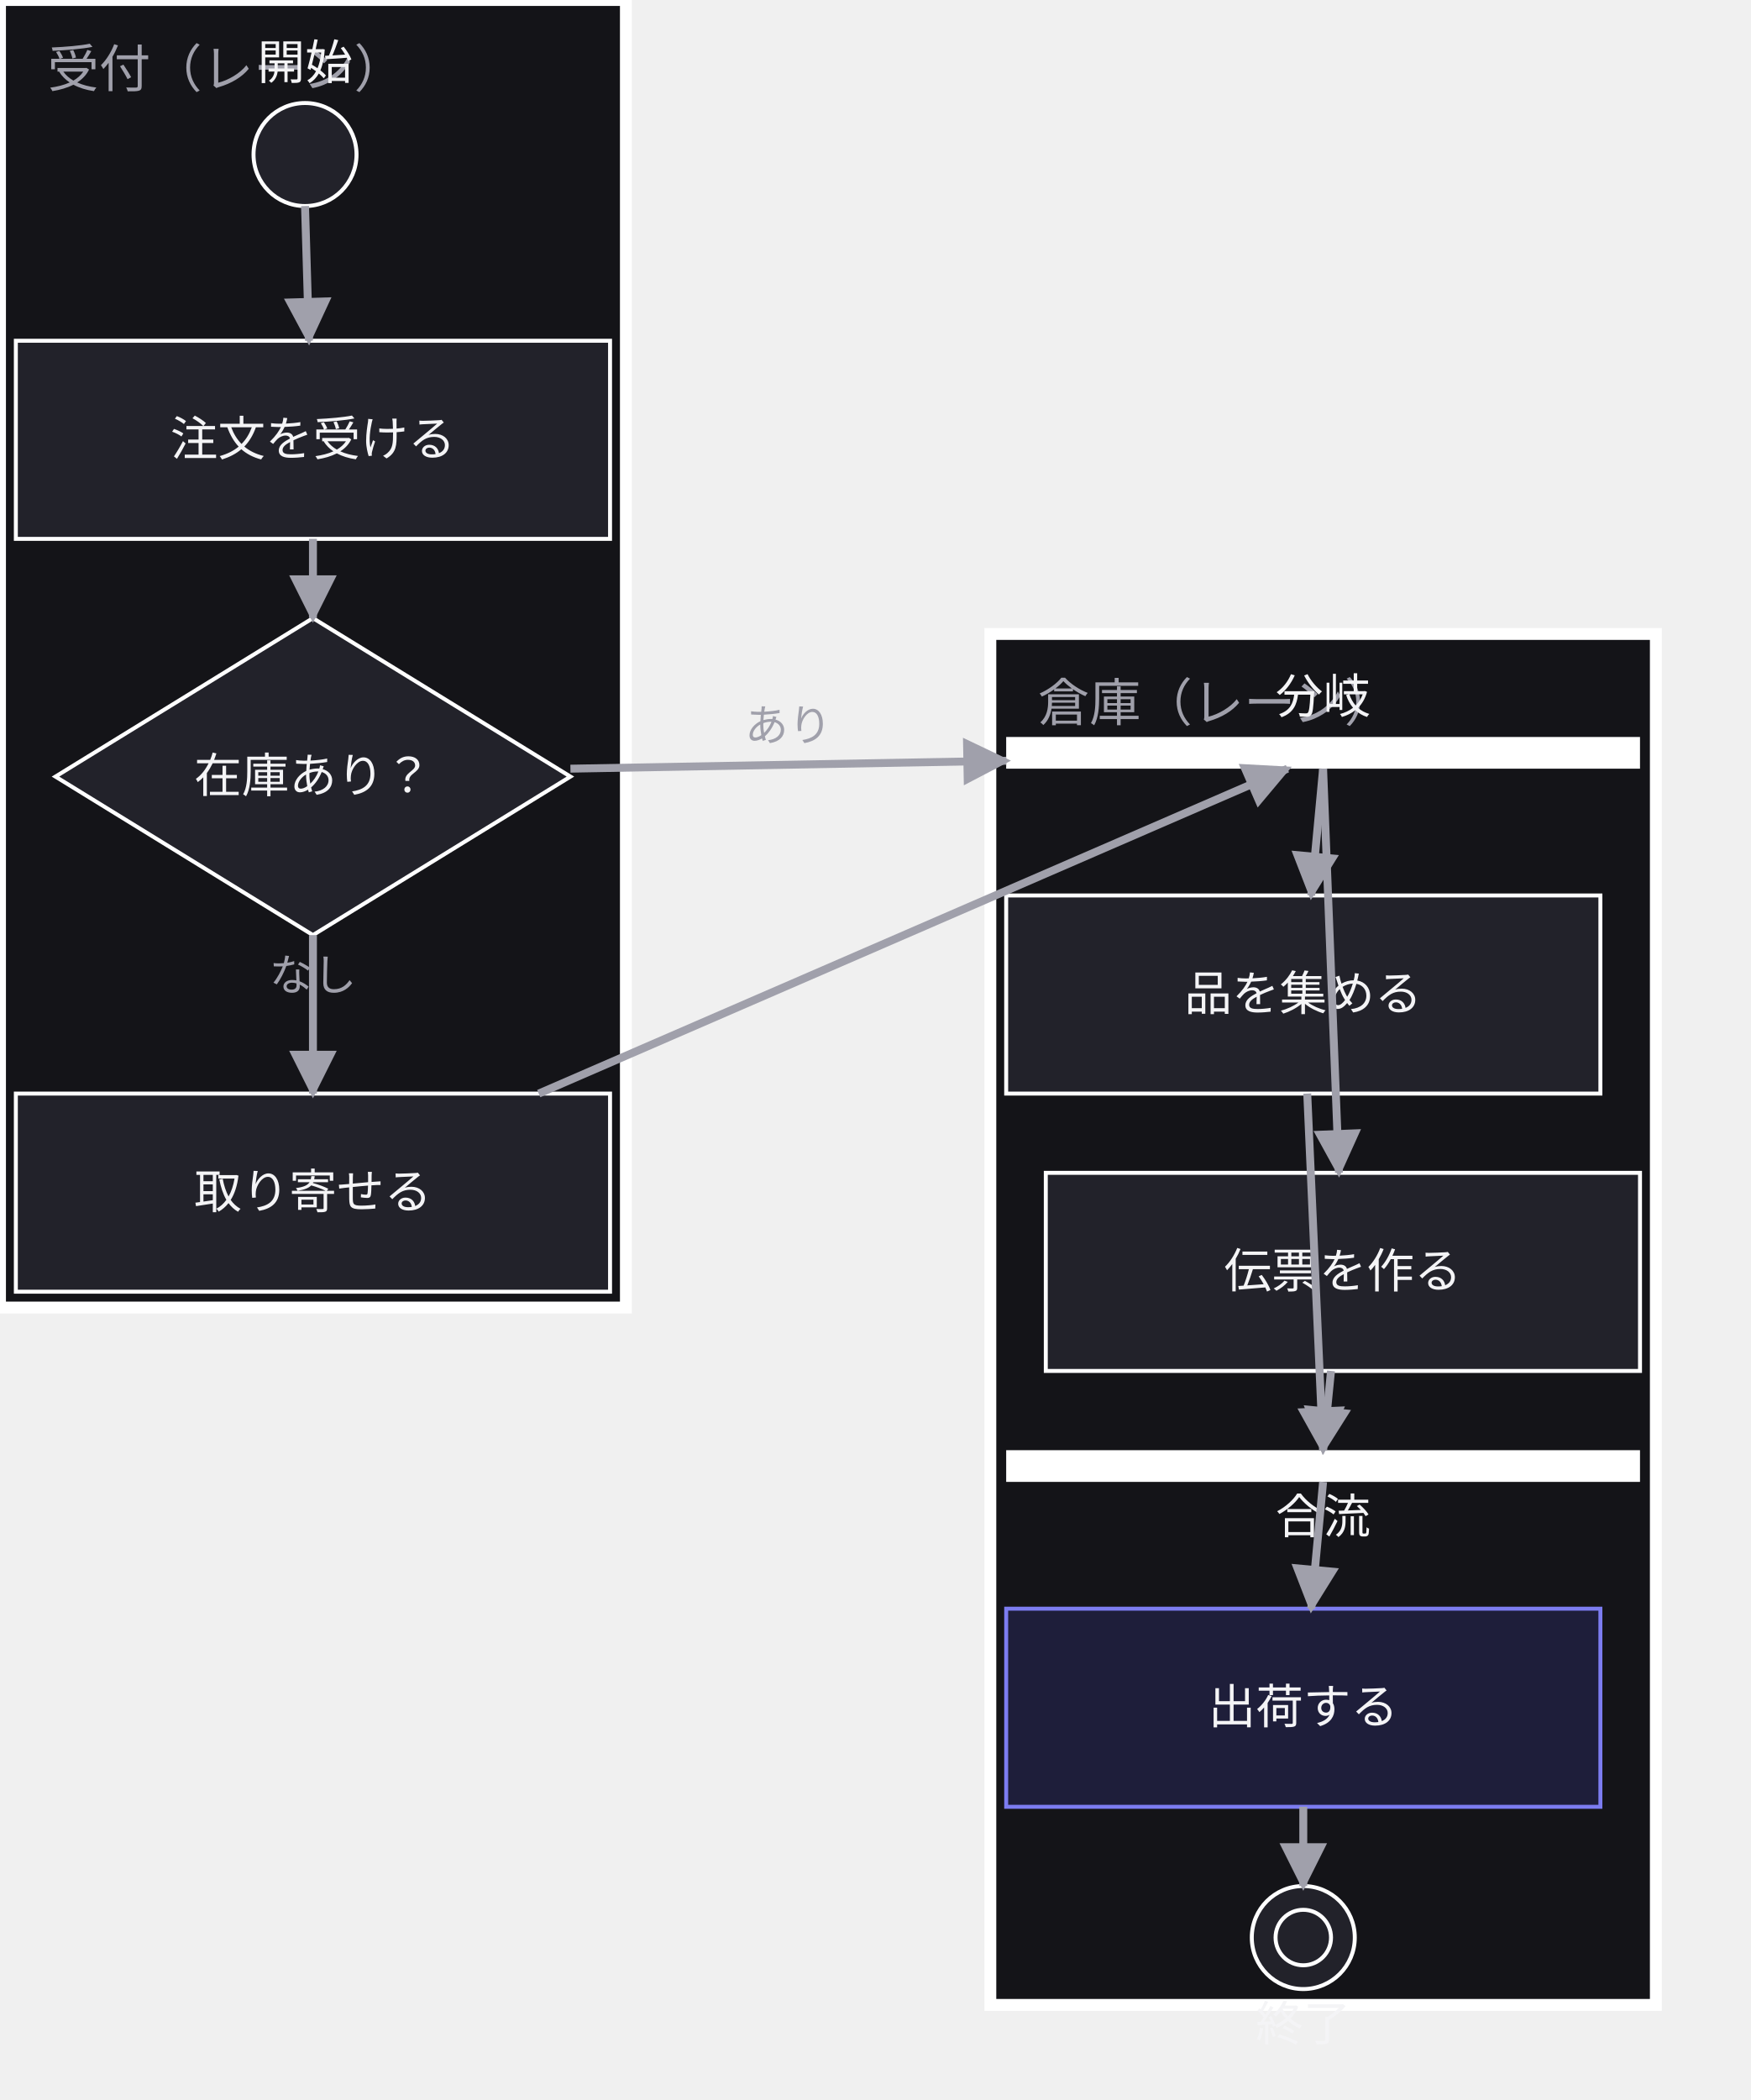
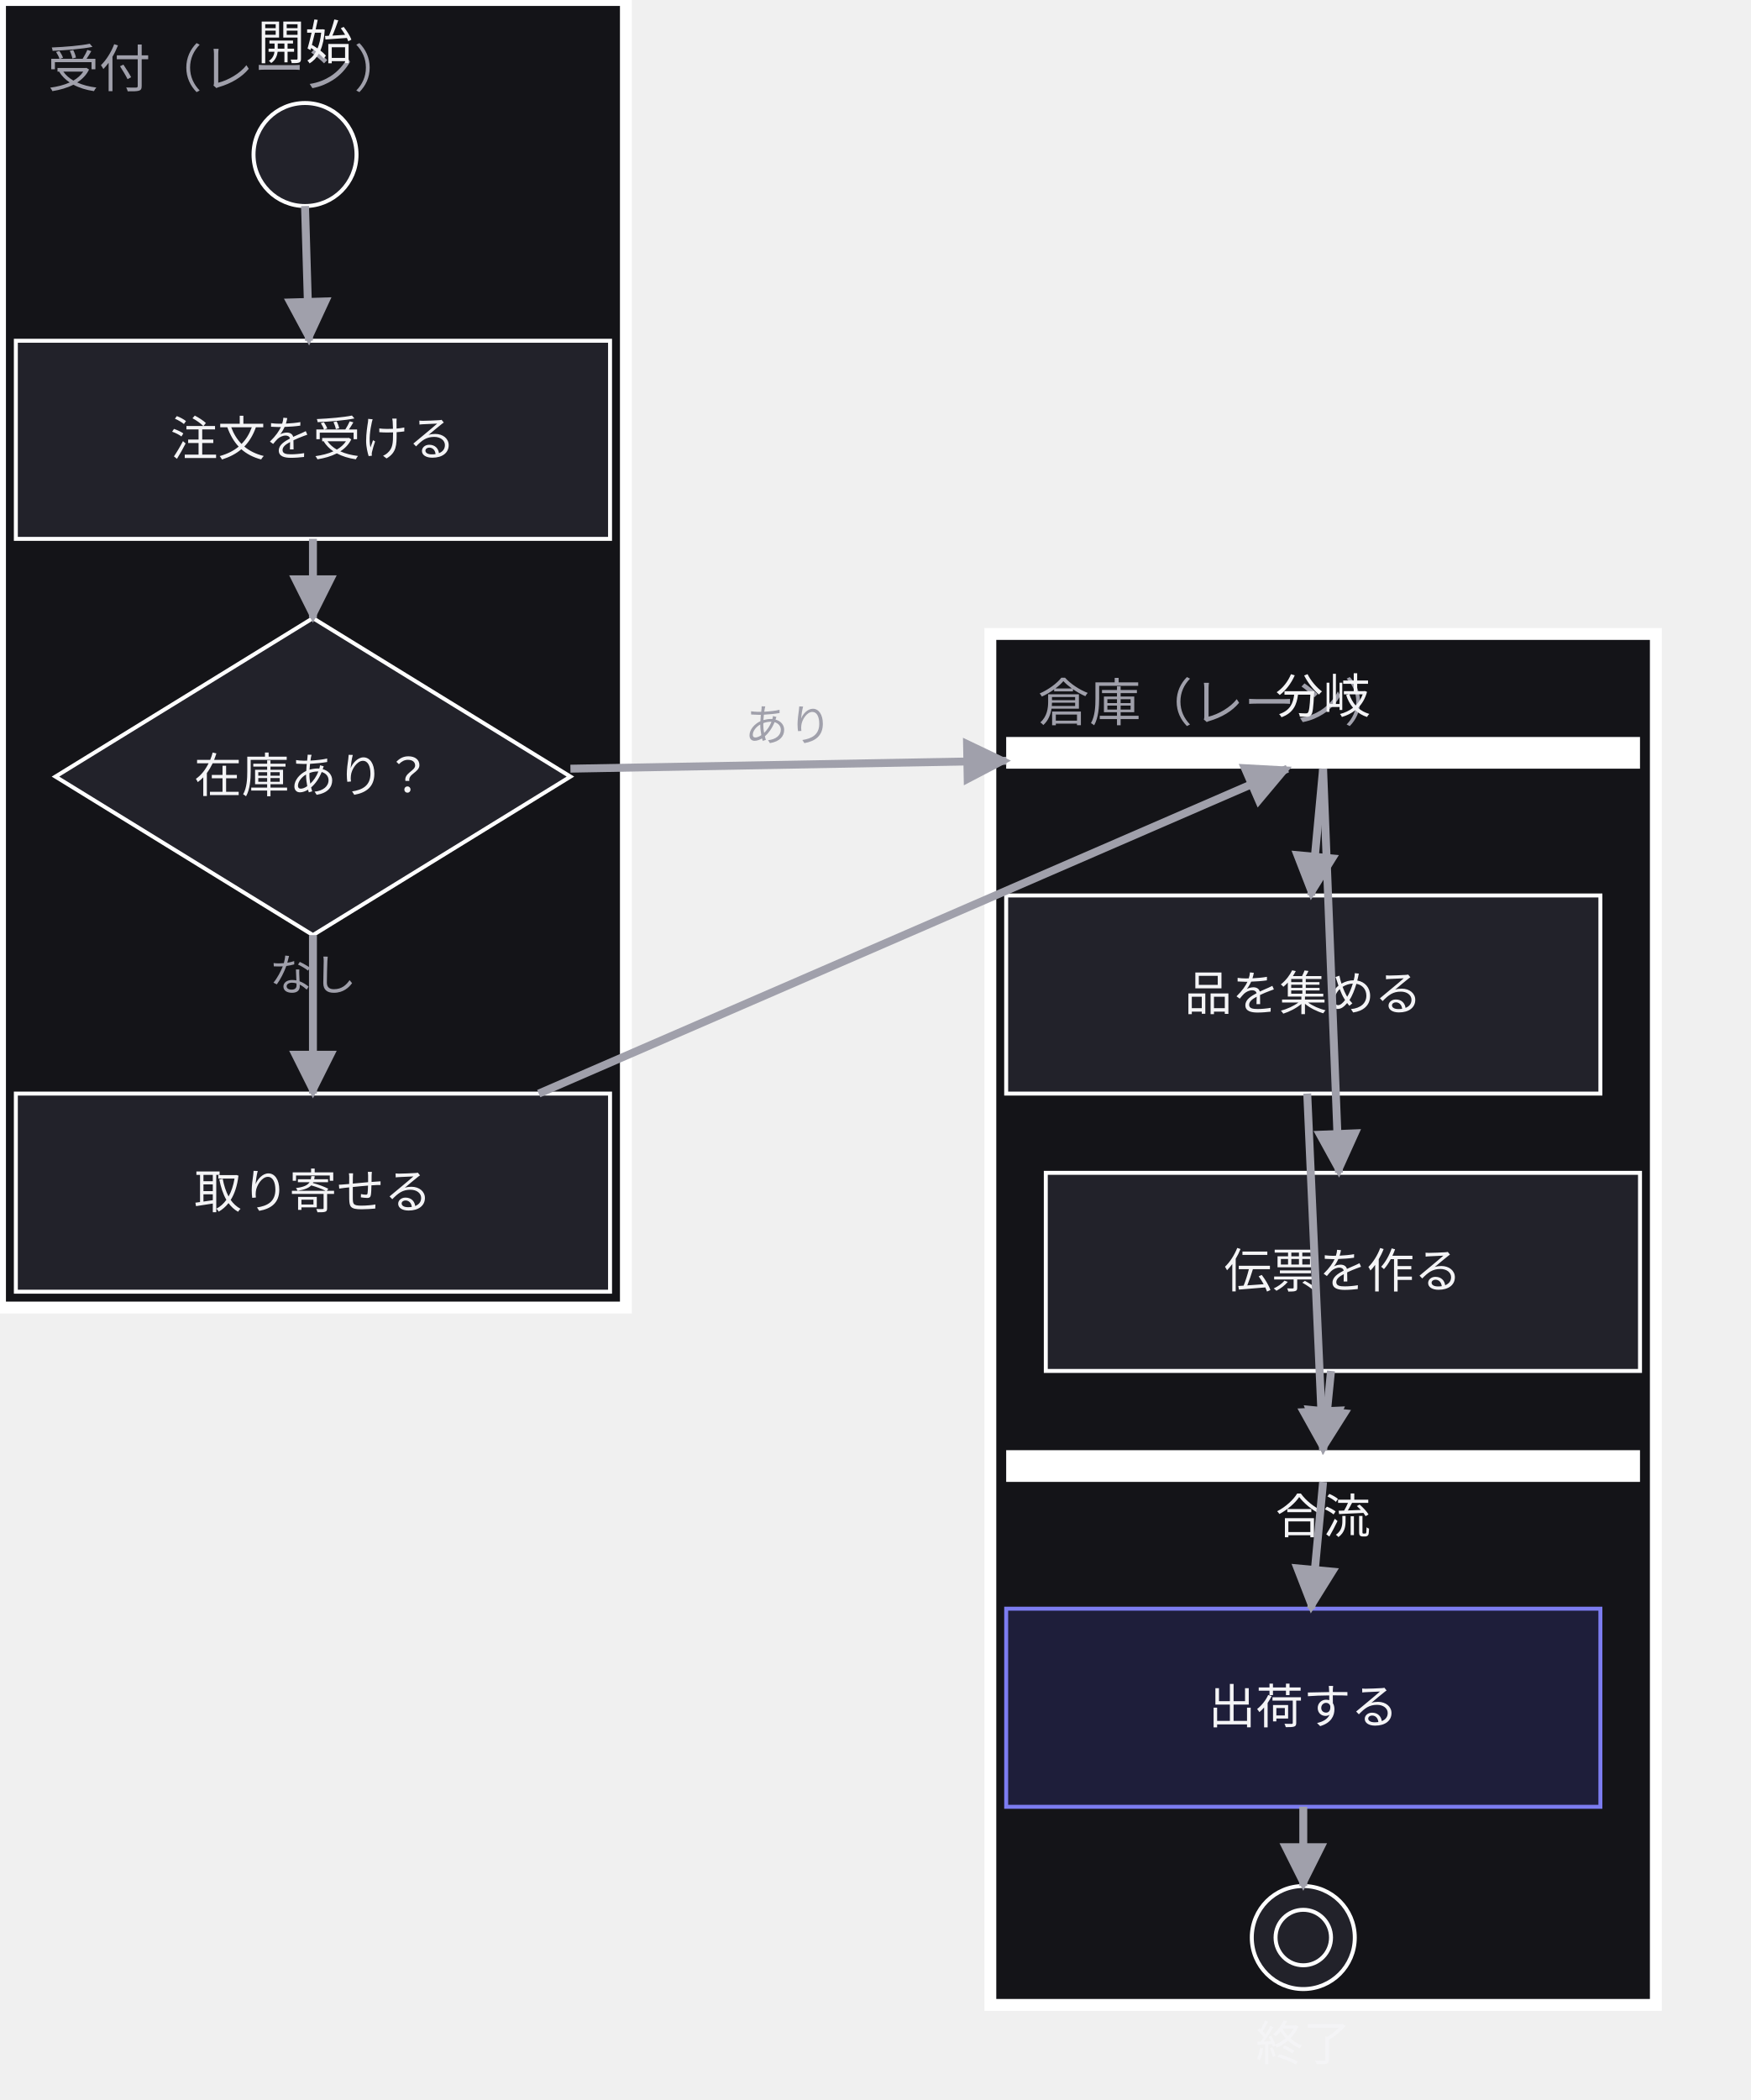
<svg xmlns="http://www.w3.org/2000/svg" width="442" height="530" viewBox="0 0 442 530">
  <defs>
    <marker id="arrow" viewBox="0 0 10 10" refX="9" refY="5" markerWidth="6" markerHeight="6" orient="auto">
      <path d="M 0 0 L 10 5 L 0 10 z" fill="#a0a0ab" />
    </marker>
  </defs>
  <g data-group="front">
    <rect x="0" y="0" width="158" height="330" fill="#141418" stroke="#ffffff" stroke-width="3" />
    <text x="12" y="22" font-family="sans-serif" font-size="13" fill="#a0a0ab">受付（レーン）</text>
  </g>
  <g data-group="back">
    <rect x="250" y="160" width="168" height="346" fill="#141418" stroke="#ffffff" stroke-width="3" />
    <text x="262" y="182" font-family="sans-serif" font-size="13" fill="#a0a0ab">倉庫（レーン）</text>
  </g>
  <g data-node="dec" data-pinned="false" data-shape="rect">
    <path d="M 79 156 L 144 196 L 79 236 L 14 196 Z" fill="#22222a" stroke="#ffffff" stroke-width="1" />
    <text x="79" y="200" text-anchor="middle" font-family="sans-serif" font-size="12" fill="#f4f4f6">在庫あり？</text>
  </g>
  <g data-node="recv" data-pinned="false" data-shape="rect">
    <rect x="4" y="86" width="150" height="50" fill="#22222a" stroke="#ffffff" stroke-width="1" />
    <text x="79" y="115" text-anchor="middle" font-family="sans-serif" font-size="12" fill="#f4f4f6">注文を受ける</text>
  </g>
  <g data-node="back_order" data-pinned="false" data-shape="rect">
    <rect x="4" y="276" width="150" height="50" fill="#22222a" stroke="#ffffff" stroke-width="1" />
    <text x="79" y="305" text-anchor="middle" font-family="sans-serif" font-size="12" fill="#f4f4f6">取り寄せる</text>
  </g>
  <g data-node="pick" data-pinned="false" data-shape="rect">
    <rect x="254" y="226" width="150" height="50" fill="#22222a" stroke="#ffffff" stroke-width="1" />
    <text x="329" y="255" text-anchor="middle" font-family="sans-serif" font-size="12" fill="#f4f4f6">品を集める</text>
  </g>
  <g data-node="label" data-pinned="false" data-shape="rect">
    <rect x="264" y="296" width="150" height="50" fill="#22222a" stroke="#ffffff" stroke-width="1" />
    <text x="339" y="325" text-anchor="middle" font-family="sans-serif" font-size="12" fill="#f4f4f6">伝票を作る</text>
  </g>
  <g data-node="ship" data-pinned="false" data-appearance="primary" data-shape="rect">
    <rect x="254" y="406" width="150" height="50" fill="#1e1e3a" stroke="#7c7cf0" stroke-width="1" />
    <text x="329" y="435" text-anchor="middle" font-family="sans-serif" font-size="12" fill="#f4f4f6">出荷する</text>
  </g>
  <g data-node="fork" data-pinned="false" data-shape="rect">
    <rect x="254" y="186" width="160" height="8" fill="#ffffff" />
    <text x="334" y="180" text-anchor="middle" font-family="sans-serif" font-size="12" fill="#f4f4f6">分岐</text>
  </g>
  <g data-node="join" data-pinned="false" data-shape="rect">
    <rect x="254" y="366" width="160" height="8" fill="#ffffff" />
    <text x="334" y="387" text-anchor="middle" font-family="sans-serif" font-size="12" fill="#f4f4f6">合流</text>
  </g>
  <g data-node="start" data-pinned="false" data-shape="rect">
    <circle cx="77" cy="39" r="13" fill="#22222a" stroke="#ffffff" stroke-width="1" />
-     <text x="77" y="20" text-anchor="middle" font-family="sans-serif" font-size="12" fill="#f4f4f6">開始</text>
+     <text x="77" y="15" text-anchor="middle" font-family="sans-serif" font-size="12" fill="#f4f4f6">開始</text>
  </g>
  <g data-node="fin" data-pinned="false" data-shape="rect">
    <circle cx="329" cy="489" r="13" fill="#22222a" stroke="#ffffff" stroke-width="1" />
    <circle cx="329" cy="489" r="7" fill="none" stroke="#ffffff" stroke-width="1" />
-     <text x="329" y="515" text-anchor="middle" font-family="sans-serif" font-size="12" fill="#f4f4f6">終了</text>
+     <text x="329" y="520" text-anchor="middle" font-family="sans-serif" font-size="12" fill="#f4f4f6">終了</text>
  </g>
  <g data-edge="start&gt;recv" data-pinned="false">
    <path d="M 77 52 L 78 86" fill="none" stroke="#a0a0ab" stroke-width="2" marker-end="url(#arrow)" />
  </g>
  <g data-edge="recv&gt;dec" data-pinned="false">
    <path d="M 79 136 L 79 156" fill="none" stroke="#a0a0ab" stroke-width="2" marker-end="url(#arrow)" />
  </g>
  <g data-edge="dec&gt;fork" data-pinned="false">
    <path d="M 144 194 L 254 192" fill="none" stroke="#a0a0ab" stroke-width="2" marker-end="url(#arrow)" />
    <text x="199" y="187" text-anchor="middle" font-family="sans-serif" font-size="11" fill="#a0a0ab">あり</text>
  </g>
  <g data-edge="dec&gt;back_order" data-pinned="false">
    <path d="M 79 236 L 79 276" fill="none" stroke="#a0a0ab" stroke-width="2" marker-end="url(#arrow)" />
    <text x="79" y="250" text-anchor="middle" font-family="sans-serif" font-size="11" fill="#a0a0ab">なし</text>
  </g>
  <g data-edge="back_order&gt;fork" data-pinned="false">
    <path d="M 136 276 L 325 194" fill="none" stroke="#a0a0ab" stroke-width="2" marker-end="url(#arrow)" />
  </g>
  <g data-edge="fork&gt;pick" data-pinned="false">
    <path d="M 334 194 L 331 226" fill="none" stroke="#a0a0ab" stroke-width="2" marker-end="url(#arrow)" />
  </g>
  <g data-edge="fork&gt;label" data-pinned="false">
    <path d="M 334 194 L 338 296" fill="none" stroke="#a0a0ab" stroke-width="2" marker-end="url(#arrow)" />
  </g>
  <g data-edge="pick&gt;join" data-pinned="false">
    <path d="M 330 276 L 334 366" fill="none" stroke="#a0a0ab" stroke-width="2" marker-end="url(#arrow)" />
  </g>
  <g data-edge="label&gt;join" data-pinned="false">
    <path d="M 336 346 L 334 366" fill="none" stroke="#a0a0ab" stroke-width="2" marker-end="url(#arrow)" />
  </g>
  <g data-edge="join&gt;ship" data-pinned="false">
    <path d="M 334 374 L 331 406" fill="none" stroke="#a0a0ab" stroke-width="2" marker-end="url(#arrow)" />
  </g>
  <g data-edge="ship&gt;fin" data-pinned="false">
    <path d="M 329 456 L 329 476" fill="none" stroke="#a0a0ab" stroke-width="2" marker-end="url(#arrow)" />
  </g>
</svg>
